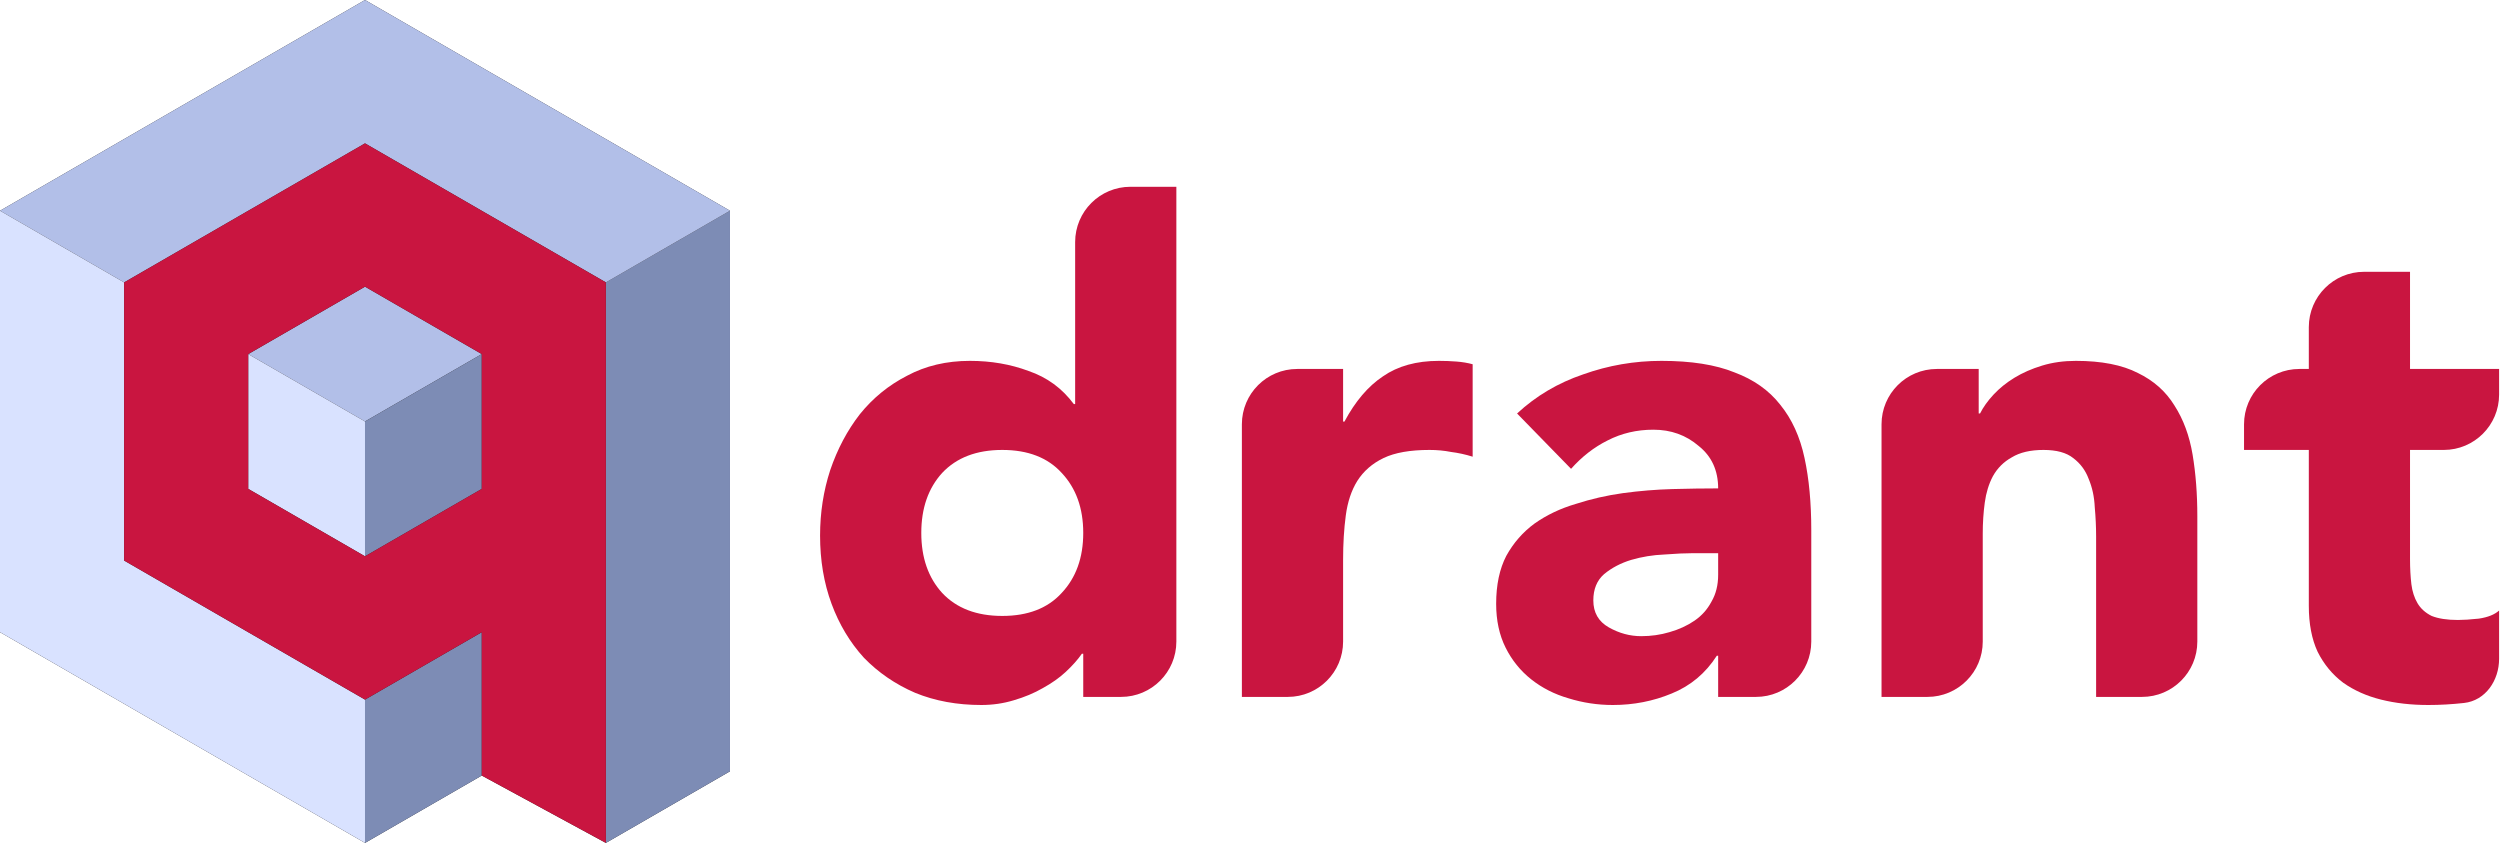
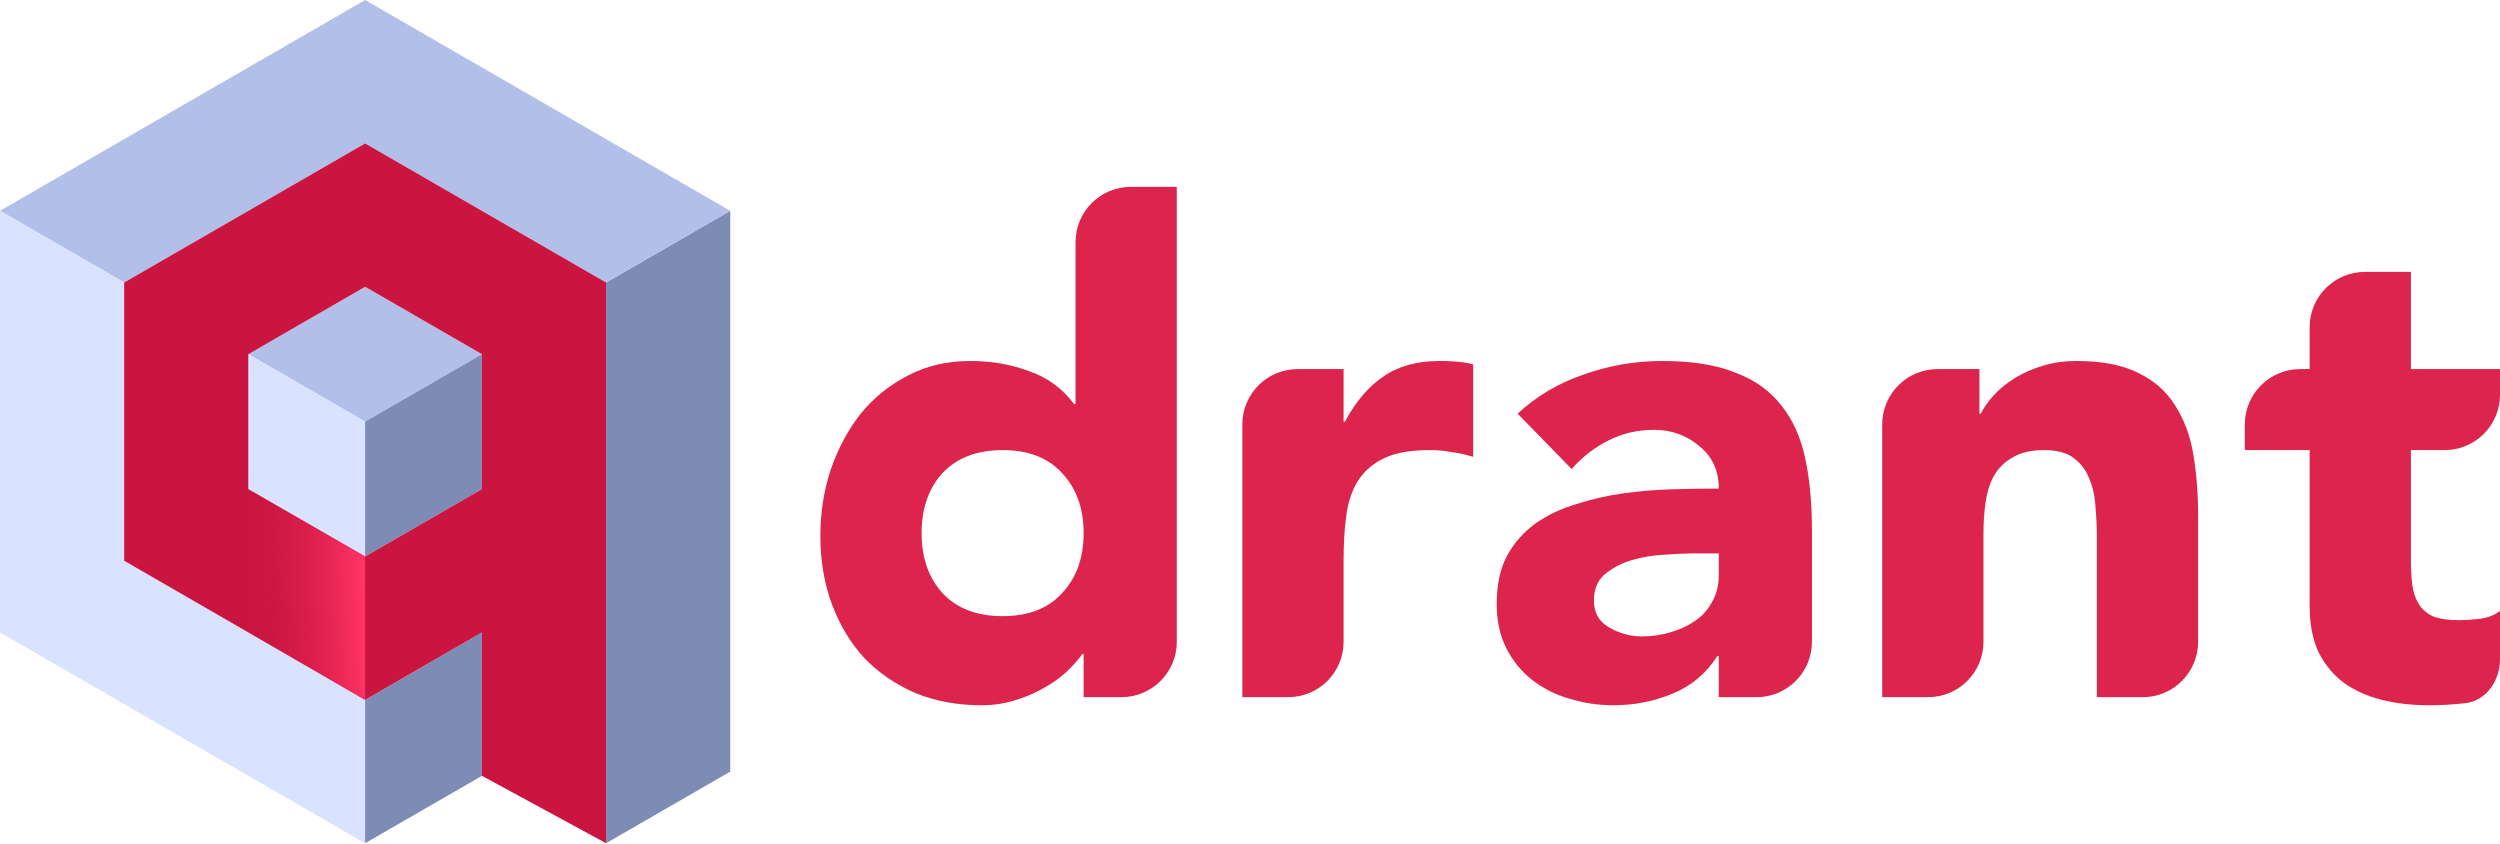
- <svg xmlns="http://www.w3.org/2000/svg" width="452" height="153" viewBox="0 0 452 153" fill="none">
-   <path fill-rule="evenodd" clip-rule="evenodd" d="M65.991 4.57764e-05L32.991 19.05L0 38.1V114.301L32.991 133.351L65.991 152.401L87.101 140.22L109.541 152.401L131.981 139.451V38.101L98.982 19.05L65.991 4.57764e-05Z" fill="#201D1D" />
-   <path fill-rule="evenodd" clip-rule="evenodd" d="M109.542 101.35V51.061L131.982 38.101V139.451L109.542 152.402V101.35Z" fill="#7D8CB5" />
-   <path fill-rule="evenodd" clip-rule="evenodd" d="M131.982 38.1L109.542 51.06L87.762 38.49L65.991 25.921L44.212 38.49L22.441 51.06L0.001 38.1L32.991 19.05L65.991 -1.52588e-05L98.982 19.05L131.982 38.1Z" fill="#B2BFE8" />
-   <path fill-rule="evenodd" clip-rule="evenodd" d="M0 38.1L22.44 51.06V101.349L44.211 113.919L65.991 126.49V152.4L32.991 133.349L0 114.299V38.099" fill="#D9E2FF" />
-   <path fill-rule="evenodd" clip-rule="evenodd" d="M87.101 114.301L65.991 126.491V152.401L87.101 140.221V114.301Z" fill="#7D8CB5" />
-   <path fill-rule="evenodd" clip-rule="evenodd" d="M65.991 76.201L44.881 64.021L65.991 51.831L87.101 64.021L65.991 76.201Z" fill="#B2BFE8" />
-   <path fill-rule="evenodd" clip-rule="evenodd" d="M44.881 64.022L65.991 76.202V100.582L44.881 88.392V64.022Z" fill="#D9E2FF" />
-   <path fill-rule="evenodd" clip-rule="evenodd" d="M65.991 76.201L87.101 64.021V88.391L65.991 100.58V76.201Z" fill="#7D8CB5" />
-   <path fill-rule="evenodd" clip-rule="evenodd" d="M87.101 140.219L109.541 152.4V51.06L87.761 38.49L65.991 25.921L44.211 38.49L22.441 51.06V101.349L44.211 113.919L65.991 126.49L87.101 114.299V140.219ZM87.101 88.389L65.991 100.579L44.881 88.389V64.019L65.991 51.829L87.101 64.019V88.389Z" fill="#C91540" />
-   <path d="M212.686 116C212.686 121.523 208.209 126.001 202.686 126.001H195.85V118.193H195.606C194.874 119.25 193.898 120.348 192.678 121.486C191.539 122.544 190.157 123.52 188.53 124.415C186.985 125.309 185.236 126.041 183.284 126.611C181.413 127.18 179.461 127.464 177.428 127.464C173.036 127.464 169.051 126.732 165.472 125.268C161.893 123.723 158.803 121.608 156.2 118.924C153.679 116.159 151.727 112.906 150.344 109.165C148.961 105.423 148.27 101.316 148.27 96.843C148.27 92.695 148.88 88.75 150.1 85.008C151.401 81.186 153.191 77.811 155.468 74.882C157.827 71.954 160.673 69.636 164.008 67.928C167.343 66.139 171.125 65.245 175.354 65.245C179.177 65.245 182.715 65.855 185.968 67.075C189.303 68.213 192.027 70.206 194.142 73.052H194.386V43.769C194.386 38.246 198.863 33.769 204.386 33.769H212.686V116ZM195.85 96.355C195.85 91.881 194.549 88.262 191.946 85.496C189.425 82.731 185.846 81.349 181.21 81.349C176.574 81.349 172.955 82.731 170.352 85.496C167.831 88.262 166.57 91.881 166.57 96.355C166.57 100.828 167.831 104.447 170.352 107.212C172.955 109.978 176.574 111.361 181.21 111.361C185.846 111.361 189.425 109.978 191.946 107.212C194.549 104.447 195.85 100.828 195.85 96.355Z" fill="#C91540" />
-   <path d="M224.532 76.709C224.532 71.186 229.009 66.709 234.532 66.709H242.832V76.225H243.076C245.028 72.564 247.346 69.84 250.03 68.05C252.714 66.18 256.089 65.245 260.156 65.245C261.213 65.245 262.27 65.285 263.328 65.367C264.385 65.448 265.361 65.611 266.256 65.855V82.569C264.954 82.162 263.653 81.877 262.352 81.715C261.132 81.471 259.83 81.349 258.448 81.349C254.95 81.349 252.185 81.837 250.152 82.812C248.118 83.788 246.532 85.171 245.394 86.96C244.336 88.668 243.645 90.743 243.32 93.183C242.994 95.623 242.832 98.306 242.832 101.234V116C242.832 121.523 238.355 126.001 232.832 126.001H224.532V76.709Z" fill="#C91540" />
-   <path d="M310.643 118.559H310.399C308.366 121.73 305.641 124.008 302.225 125.391C298.891 126.773 295.353 127.464 291.611 127.464C288.846 127.464 286.162 127.058 283.559 126.245C281.038 125.513 278.801 124.374 276.849 122.829C274.897 121.283 273.352 119.372 272.213 117.094C271.075 114.817 270.505 112.174 270.505 109.165C270.505 105.749 271.115 102.861 272.335 100.503C273.637 98.144 275.345 96.192 277.459 94.647C279.655 93.101 282.136 91.922 284.901 91.109C287.667 90.214 290.513 89.563 293.441 89.156C296.451 88.75 299.419 88.506 302.347 88.424C305.357 88.343 308.122 88.302 310.643 88.302C310.643 85.049 309.464 82.487 307.105 80.617C304.828 78.665 302.103 77.689 298.931 77.689C295.922 77.689 293.157 78.339 290.635 79.641C288.195 80.861 285.999 82.569 284.047 84.764L274.287 74.76C277.703 71.588 281.689 69.23 286.243 67.684C290.798 66.058 295.515 65.245 300.395 65.245C305.763 65.245 310.155 65.936 313.571 67.319C317.069 68.62 319.834 70.572 321.867 73.174C323.982 75.777 325.446 78.99 326.259 82.812C327.073 86.554 327.479 90.905 327.479 95.867V116.001C327.479 121.523 323.002 126.001 317.479 126.001H310.643V118.559ZM306.129 100.014C304.747 100.014 302.998 100.096 300.883 100.258C298.85 100.34 296.857 100.665 294.905 101.234C293.035 101.804 291.408 102.658 290.025 103.796C288.724 104.935 288.073 106.521 288.073 108.555C288.073 110.751 289.009 112.377 290.879 113.434C292.75 114.492 294.702 115.02 296.735 115.02C298.525 115.02 300.233 114.776 301.859 114.288C303.567 113.8 305.072 113.109 306.373 112.214C307.675 111.32 308.691 110.181 309.423 108.798C310.237 107.416 310.643 105.789 310.643 103.919V100.014H306.129Z" fill="#C91540" />
-   <path d="M340.181 76.709C340.181 71.186 344.658 66.709 350.181 66.709H357.749V74.76H357.993C358.562 73.622 359.375 72.483 360.433 71.344C361.49 70.206 362.751 69.189 364.215 68.294C365.679 67.4 367.346 66.668 369.217 66.099C371.087 65.529 373.121 65.245 375.317 65.245C379.953 65.245 383.694 65.977 386.541 67.441C389.387 68.823 391.583 70.775 393.129 73.296C394.755 75.818 395.853 78.787 396.423 82.203C396.992 85.618 397.277 89.319 397.277 93.305V116C397.277 121.523 392.8 126.001 387.277 126.001H378.977V96.965C378.977 95.257 378.895 93.508 378.733 91.719C378.651 89.848 378.285 88.14 377.635 86.594C377.065 85.049 376.13 83.788 374.829 82.812C373.609 81.837 371.819 81.349 369.461 81.349C367.102 81.349 365.191 81.796 363.727 82.691C362.263 83.504 361.124 84.642 360.311 86.106C359.579 87.489 359.091 89.075 358.847 90.865C358.603 92.654 358.481 94.525 358.481 96.477V116C358.481 121.523 354.004 126.001 348.481 126.001H340.181V76.709Z" fill="#C91540" />
-   <path d="M451.837 71.349C451.837 76.871 447.36 81.349 441.837 81.349H435.733V101.113C435.733 102.739 435.815 104.244 435.977 105.626C436.14 106.928 436.506 108.066 437.075 109.042C437.645 110.018 438.499 110.791 439.637 111.361C440.857 111.849 442.443 112.092 444.395 112.092C445.371 112.092 446.632 112.011 448.177 111.848C449.804 111.604 451.024 111.117 451.837 110.385V119.109C451.837 123.024 449.385 126.666 445.493 127.098C443.297 127.342 441.142 127.464 439.027 127.464C435.937 127.464 433.09 127.139 430.487 126.488C427.885 125.838 425.607 124.821 423.655 123.439C421.703 121.975 420.158 120.104 419.019 117.826C417.962 115.549 417.433 112.784 417.433 109.531V81.349H405.721V76.709C405.721 71.186 410.199 66.709 415.721 66.709H417.433V59.141C417.433 53.618 421.911 49.141 427.433 49.141H435.733V66.709H451.837V71.349Z" fill="#C91540" />
+ <svg xmlns="http://www.w3.org/2000/svg" width="451.837" height="152.402" viewBox="0 0 451.837 152.402" version="1.1" id="svg37" style="fill:none">
+   <path d="M 109.542,101.35 V 51.061 l 22.44,-12.96 V 139.451 l -22.44,12.951 z" id="path2" style="clip-rule:evenodd;fill:#7d8cb5;fill-rule:evenodd" />
+   <path d="M 131.982,38.1 109.542,51.06 87.762,38.49 65.991,25.921 44.211,38.49 22.441,51.06 7e-4,38.1 32.991,19.05 65.991,0 98.982,19.05 Z" id="path4" style="clip-rule:evenodd;fill:#b2bfe8;fill-rule:evenodd" />
+   <path d="m 0,38.1 22.44,12.96 v 50.289 l 21.771,12.57 21.78,12.571 v 25.91 l -33,-19.051 L 0,114.299 V 38.099" id="path6" style="clip-rule:evenodd;fill:#d9e2ff;fill-rule:evenodd" />
+   <path d="m 87.101,114.301 -21.11,12.19 v 25.91 l 21.11,-12.18 v -25.92" id="path8" style="clip-rule:evenodd;fill:#7d8cb5;fill-rule:evenodd" />
+   <path d="M 65.991,76.201 44.881,64.021 65.991,51.831 87.101,64.021 Z" id="path10" style="clip-rule:evenodd;fill:#b2bfe8;fill-rule:evenodd" />
+   <path d="m 44.881,64.022 21.11,12.18 v 24.38 L 44.881,88.393 V 64.022" id="path12" style="clip-rule:evenodd;fill:#d9e2ff;fill-rule:evenodd" />
+   <path d="M 65.991,76.2 87.101,64.021 V 88.391 l -21.11,12.189 z" id="path14" style="clip-rule:evenodd;fill:#7d8cb5;fill-rule:evenodd" />
+   <path d="m 87.101,140.219 22.44,12.181 V 51.06 L 87.761,38.49 65.991,25.921 44.211,38.49 22.441,51.06 v 50.289 l 21.77,12.57 21.78,12.571 21.11,-12.191 z m 0,-51.83 -21.11,12.19 -21.11,-12.19 v -24.37 l 21.11,-12.19 21.11,12.19 v 24.37" id="path16" style="clip-rule:evenodd;fill:#c91540;fill-rule:evenodd" />
+   <path d="m 212.686,116 c 0,5.523 -4.477,10.001 -10,10.001 h -6.836 v -7.808 h -0.244 c -0.732,1.057 -1.708,2.155 -2.928,3.293 -1.139,1.058 -2.521,2.034 -4.148,2.929 -1.545,0.894 -3.294,1.626 -5.246,2.196 -1.871,0.569 -3.823,0.853 -5.856,0.853 -4.392,0 -8.377,-0.732 -11.956,-2.196 -3.579,-1.545 -6.669,-3.66 -9.272,-6.344 -2.521,-2.765 -4.473,-6.018 -5.856,-9.759 -1.383,-3.742 -2.074,-7.849 -2.074,-12.322 0,-4.148 0.61,-8.093 1.83,-11.835 1.301,-3.822 3.091,-7.198 5.368,-10.126 2.359,-2.928 5.205,-5.245 8.54,-6.954 3.335,-1.789 7.117,-2.684 11.346,-2.684 3.823,0 7.361,0.61 10.614,1.83 3.335,1.139 6.059,3.131 8.174,5.979 h 0.244 V 43.769 c 0,-5.523 4.477,-10 10,-10 h 8.3 z M 195.85,96.354 c 0,-4.473 -1.301,-8.092 -3.904,-10.858 -2.521,-2.765 -6.1,-4.148 -10.736,-4.148 -4.636,0 -8.255,1.383 -10.858,4.148 -2.521,2.766 -3.782,6.385 -3.782,10.858 0,4.474 1.261,8.093 3.782,10.858 2.603,2.766 6.222,4.149 10.858,4.149 4.636,0 8.215,-1.383 10.736,-4.149 2.603,-2.765 3.904,-6.384 3.904,-10.858 z" id="path18" style="fill:#dc244c" />
+   <path d="m 224.532,76.708 c 0,-5.522 4.477,-9.999 10,-9.999 h 8.3 v 9.515 h 0.244 c 1.952,-3.659 4.27,-6.384 6.954,-8.174 2.684,-1.871 6.059,-2.806 10.126,-2.806 1.057,0 2.114,0.041 3.172,0.122 1.057,0.081 2.033,0.244 2.928,0.488 V 82.569 c -1.302,-0.407 -2.603,-0.692 -3.904,-0.855 -1.22,-0.244 -2.522,-0.366 -3.904,-0.366 -3.498,0 -6.263,0.488 -8.296,1.464 -2.034,0.976 -3.62,2.359 -4.758,4.148 -1.058,1.708 -1.749,3.782 -2.074,6.222 -0.326,2.441 -0.488,5.124 -0.488,8.052 V 116 c 0,5.523 -4.477,10.001 -10,10.001 h -8.3 z" id="path20" style="fill:#dc244c" />
+   <path d="m 310.643,118.559 h -0.244 c -2.033,3.172 -4.758,5.449 -8.174,6.832 -3.334,1.382 -6.872,2.073 -10.614,2.073 -2.765,0 -5.449,-0.406 -8.052,-1.219 -2.521,-0.732 -4.758,-1.871 -6.71,-3.416 -1.952,-1.546 -3.497,-3.457 -4.636,-5.735 -1.138,-2.277 -1.708,-4.92 -1.708,-7.929 0,-3.416 0.61,-6.304 1.83,-8.662 1.302,-2.359 3.01,-4.311 5.124,-5.856 2.196,-1.546 4.677,-2.725 7.442,-3.538 2.766,-0.895 5.612,-1.546 8.54,-1.953 3.01,-0.406 5.978,-0.65 8.906,-0.732 3.01,-0.081 5.775,-0.121 8.296,-0.121 0,-3.254 -1.179,-5.816 -3.538,-7.687 -2.277,-1.952 -5.002,-2.928 -8.174,-2.928 -3.009,0 -5.774,0.651 -8.296,1.952 -2.44,1.221 -4.636,2.929 -6.588,5.124 l -9.76,-10.004 c 3.416,-3.171 7.402,-5.53 11.956,-7.075 4.555,-1.627 9.272,-2.44 14.152,-2.44 5.368,0 9.76,0.691 13.176,2.074 3.498,1.301 6.263,3.253 8.296,5.856 2.115,2.603 3.579,5.816 4.392,9.638 0.814,3.742 1.22,8.093 1.22,13.054 v 20.135 c 0,5.522 -4.477,10 -10,10 h -6.836 z m -4.514,-18.545 c -1.382,0 -3.131,0.082 -5.246,0.244 -2.033,0.082 -4.026,0.407 -5.978,0.976 -1.87,0.57 -3.497,1.424 -4.88,2.562 -1.301,1.139 -1.952,2.725 -1.952,4.759 0,2.196 0.936,3.822 2.806,4.879 1.871,1.058 3.823,1.586 5.856,1.586 1.79,0 3.498,-0.244 5.124,-0.732 1.708,-0.488 3.213,-1.179 4.514,-2.074 1.302,-0.894 2.318,-2.033 3.05,-3.416 0.814,-1.382 1.22,-3.009 1.22,-4.879 v -3.905 z" id="path22" style="fill:#dc244c" />
+   <path d="m 340.181,76.708 c 0,-5.522 4.477,-9.999 10,-9.999 h 7.568 V 74.76 h 0.244 c 0.569,-1.138 1.382,-2.277 2.44,-3.416 1.057,-1.139 2.318,-2.155 3.782,-3.05 1.464,-0.895 3.131,-1.627 5.002,-2.196 1.87,-0.569 3.904,-0.854 6.1,-0.854 4.636,0 8.377,0.732 11.224,2.196 2.846,1.383 5.042,3.335 6.588,5.856 1.626,2.522 2.724,5.49 3.294,8.906 0.569,3.416 0.854,7.117 0.854,11.103 V 116 c 0,5.523 -4.477,10.001 -10,10.001 h -8.3 V 96.964 c 0,-1.708 -0.082,-3.456 -0.244,-5.246 -0.082,-1.87 -0.448,-3.578 -1.098,-5.123 -0.57,-1.546 -1.505,-2.807 -2.806,-3.783 -1.22,-0.976 -3.01,-1.464 -5.368,-1.464 -2.359,0 -4.27,0.448 -5.734,1.342 -1.464,0.814 -2.603,1.952 -3.416,3.416 -0.732,1.383 -1.22,2.969 -1.464,4.758 -0.244,1.79 -0.366,3.66 -0.366,5.612 V 116 c 0,5.523 -4.477,10.001 -10,10.001 h -8.3 z" id="path24" style="fill:#dc244c" />
+   <path d="m 451.837,71.349 c 0,5.522 -4.477,9.999 -10,9.999 h -6.104 v 19.765 c 0,1.626 0.082,3.131 0.244,4.513 0.163,1.302 0.529,2.44 1.098,3.416 0.57,0.976 1.424,1.749 2.562,2.319 1.22,0.488 2.806,0.731 4.758,0.731 0.976,0 2.237,-0.081 3.782,-0.244 1.627,-0.244 2.847,-0.731 3.66,-1.463 v 8.724 c 0,3.915 -2.452,7.557 -6.344,7.989 v 0 c -2.196,0.244 -4.351,0.366 -6.466,0.366 -3.09,0 -5.937,-0.325 -8.54,-0.976 -2.602,-0.65 -4.88,-1.667 -6.832,-3.049 -1.952,-1.464 -3.497,-3.335 -4.636,-5.613 -1.057,-2.277 -1.586,-5.042 -1.586,-8.295 V 81.348 h -11.712 v -4.64 c 0,-5.522 4.478,-9.999 10,-9.999 h 1.712 v -7.568 c 0,-5.523 4.478,-10 10,-10 h 8.3 v 17.568 h 16.104 z" id="path26" style="fill:#dc244c" />
+   <path d="M 66,126.5 V 100.586 L 45,88.5 v 25.871 z" id="path28" style="fill:url(#paint0_linear_425_139)" />
+   <defs id="defs35">
+     <linearGradient id="paint0_linear_425_139" x1="159" y1="128" x2="137" y2="129" gradientUnits="userSpaceOnUse" gradientTransform="translate(-94,-27)">
+       <stop stop-color="#FF3364" id="stop30" />
+       <stop offset="1" stop-color="#C91540" stop-opacity="0" id="stop32" />
+     </linearGradient>
+   </defs>
</svg>
